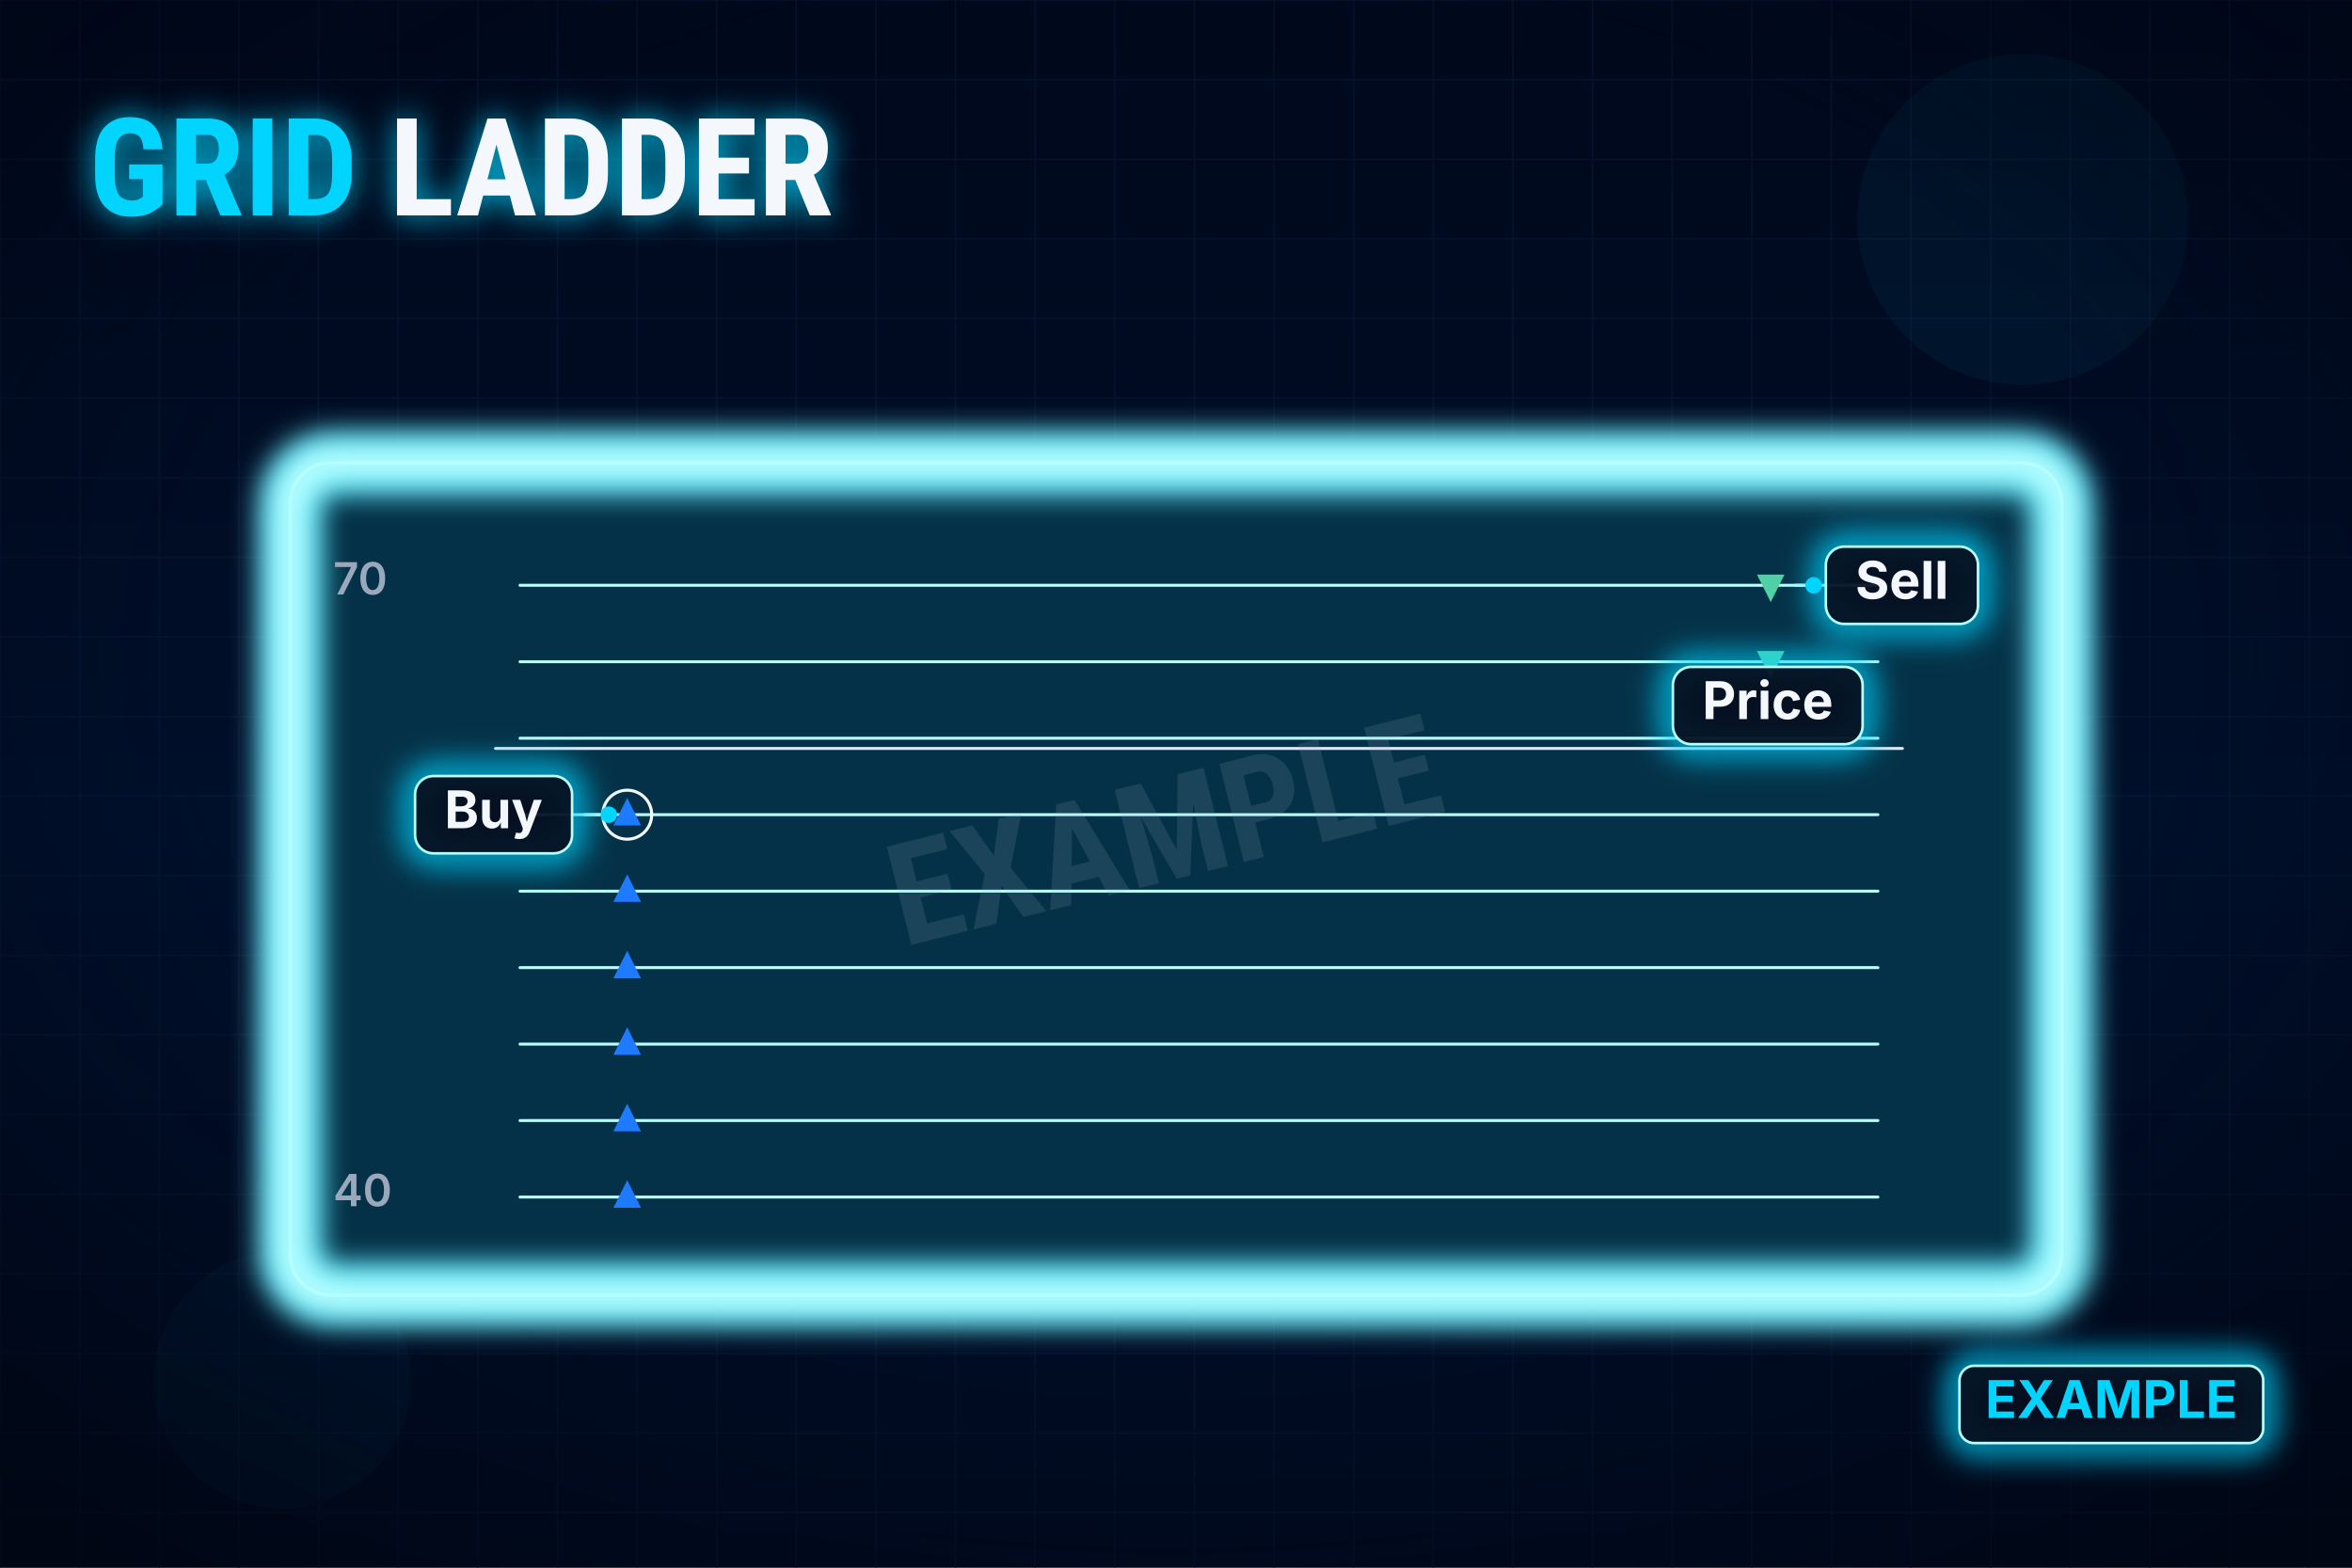
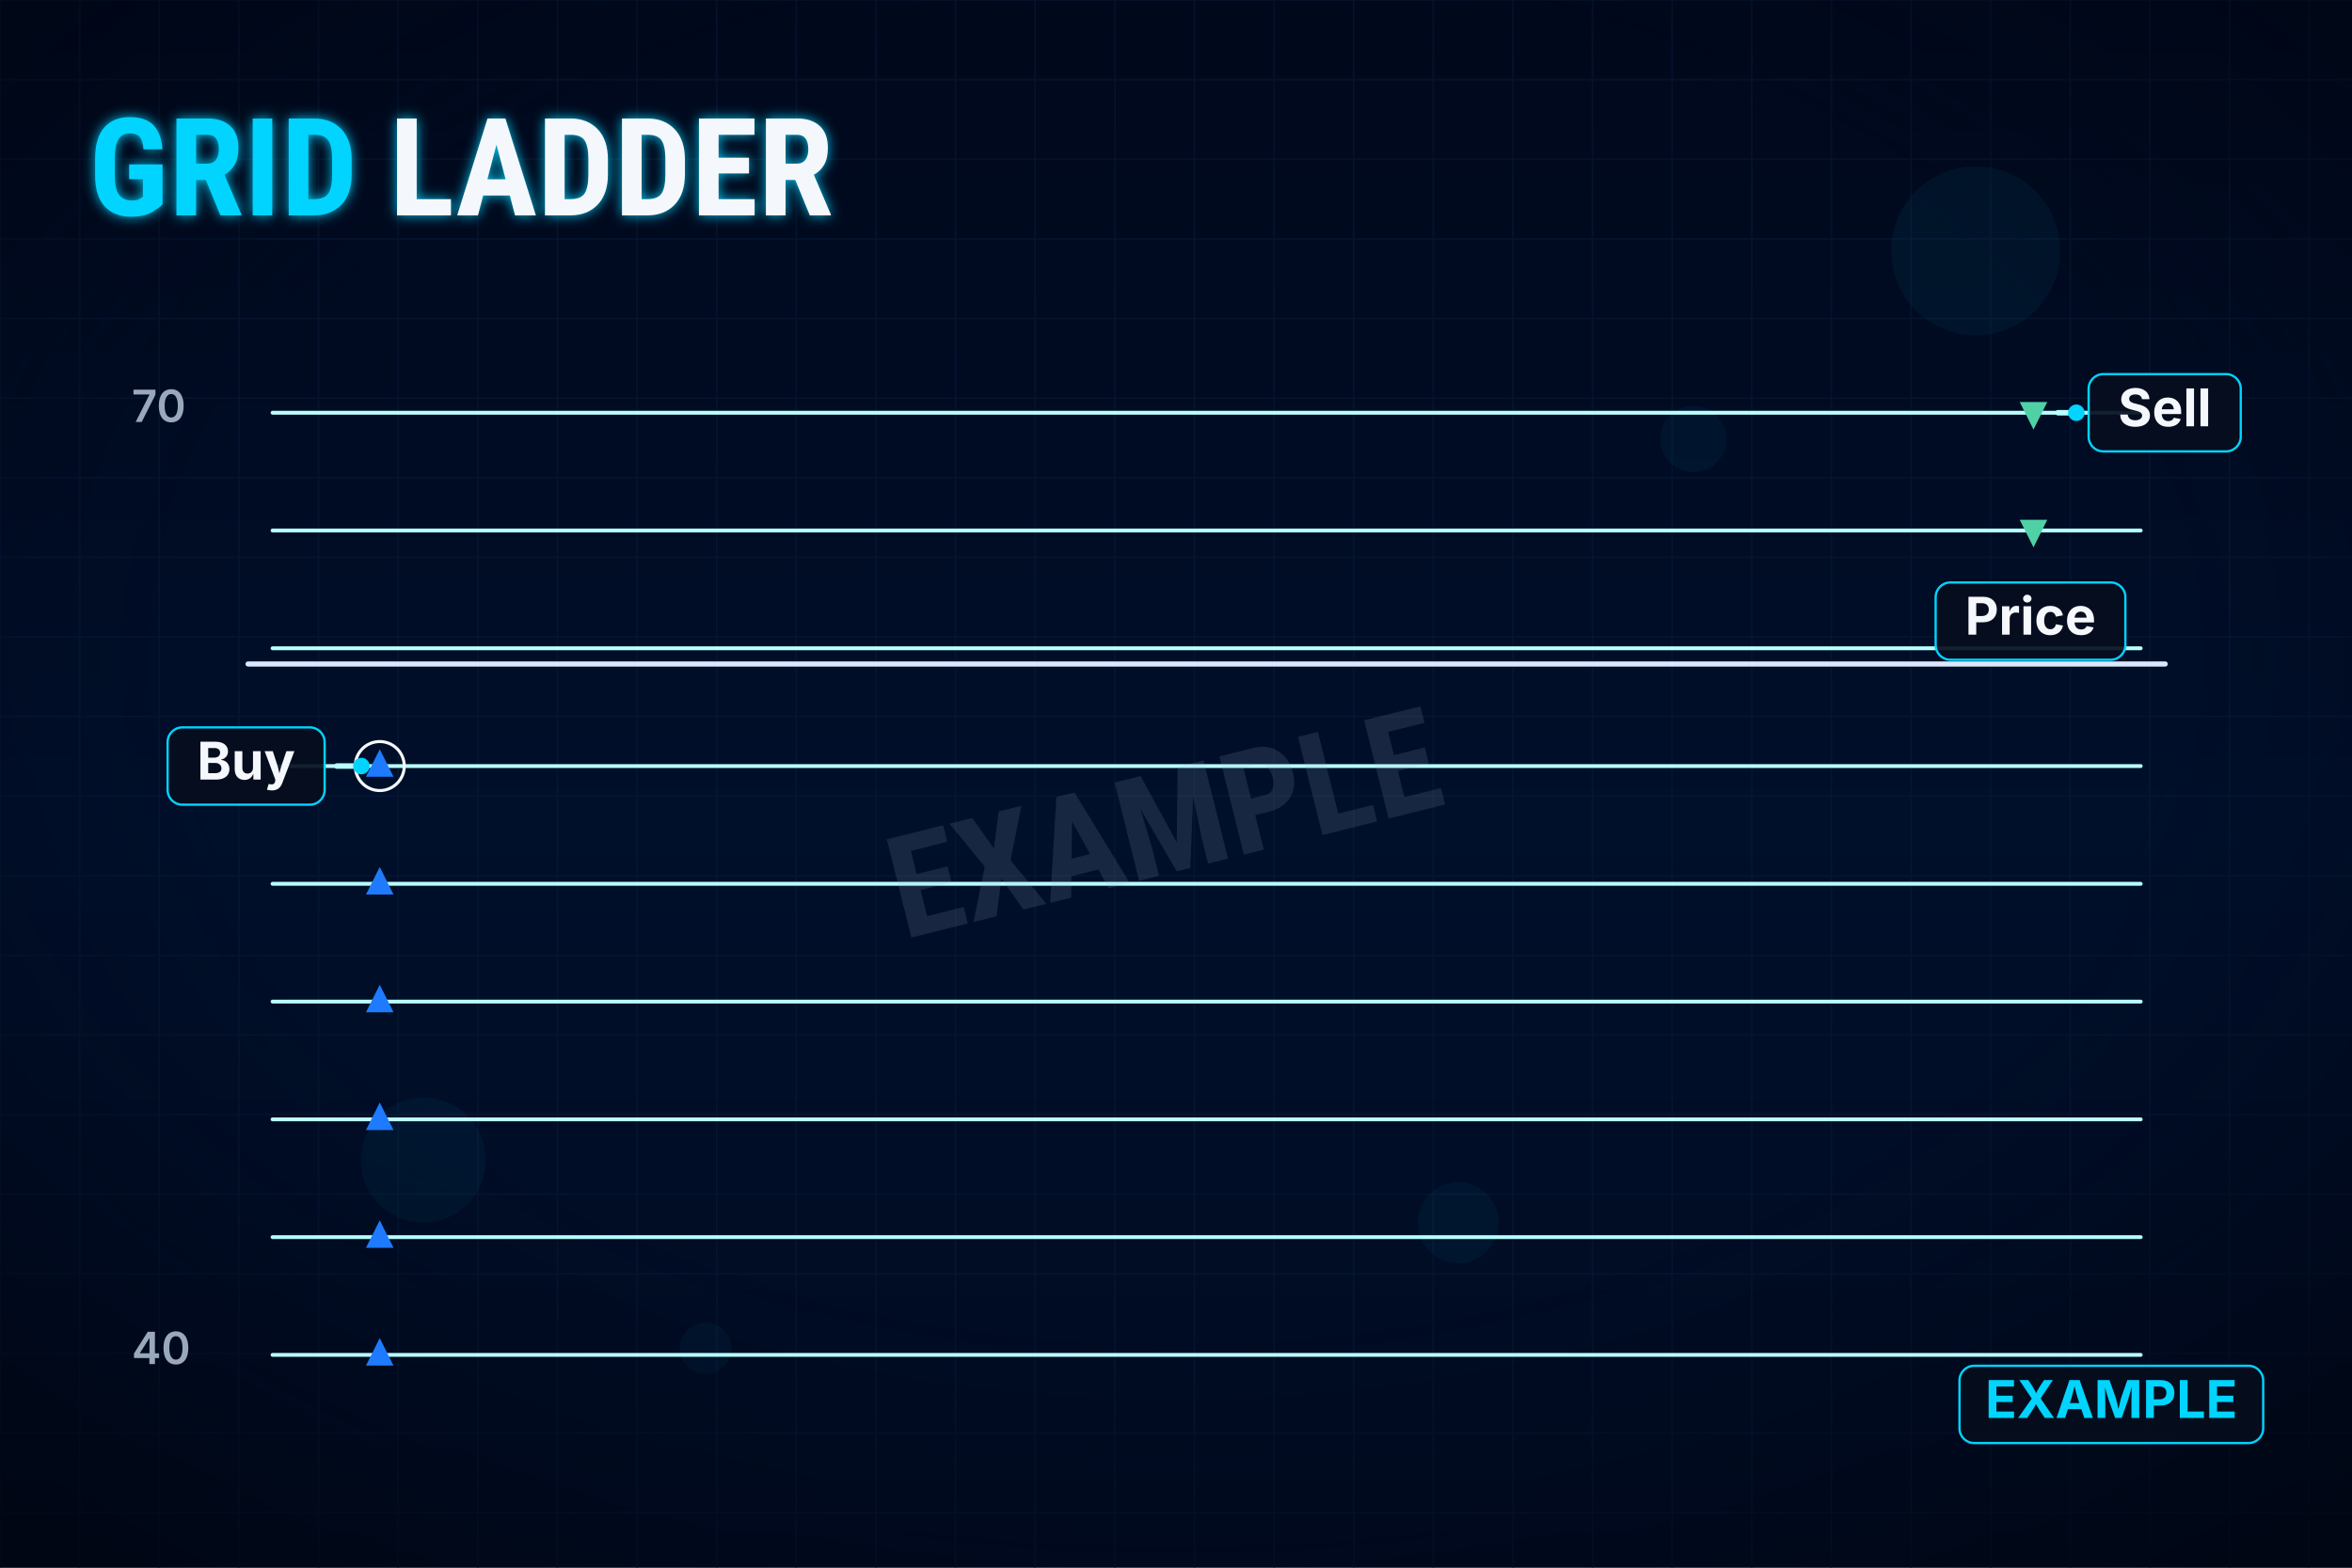
<svg xmlns="http://www.w3.org/2000/svg" width="1536" height="1024" viewBox="0 0 1536 1024">
  <defs>
    <style>
@font-face { font-family: "Inter"; src: url("file:///agent/repos/claude/skills/illustration-engine/illustration_engine/assets/fonts/Inter-Regular.ttf") format("truetype"); font-weight: 400; font-style: normal; }
@font-face { font-family: "Inter"; src: url("file:///agent/repos/claude/skills/illustration-engine/illustration_engine/assets/fonts/Inter-SemiBold.ttf") format("truetype"); font-weight: 600; font-style: normal; }
@font-face { font-family: "Inter"; src: url("file:///agent/repos/claude/skills/illustration-engine/illustration_engine/assets/fonts/Inter-Bold.ttf") format("truetype"); font-weight: 700; font-style: normal; }
@font-face { font-family: "Roboto Condensed"; src: url("file:///agent/repos/claude/skills/illustration-engine/illustration_engine/assets/fonts/RobotoCondensed-Bold.ttf") format("truetype"); font-weight: 700; font-style: normal; }
</style>
    <linearGradient id="bg1" x1="0" y1="0" x2="0" y2="1">
      <stop offset="0%" stop-color="#00081B" />
      <stop offset="52%" stop-color="#000F2A" />
      <stop offset="100%" stop-color="#000B21" />
    </linearGradient>
    <radialGradient id="vig2" cx="50%" cy="42%" r="72%">
      <stop offset="58%" stop-color="#00081B" stop-opacity="0" />
      <stop offset="100%" stop-color="#00040F" stop-opacity="0.72" />
    </radialGradient>
    <filter id="bloom" x="-150%" y="-150%" width="400%" height="400%" color-interpolation-filters="sRGB">
-       <feGaussianBlur in="SourceGraphic" stdDeviation="10" />
+       <feGaussianBlur in="SourceGraphic" stdDeviation="4" />
    </filter>
  </defs>
  <rect x="0" y="0" width="1536" height="1024" rx="0" ry="0" fill="url(#bg1)" fill-opacity="1" stroke="none" stroke-width="0" stroke-opacity="1" />
  <g opacity="0.55">
    <line x1="0" y1="0" x2="0" y2="1024" stroke="#0A1A38" stroke-width="1" stroke-linecap="round" stroke-opacity="1" />
    <line x1="52" y1="0" x2="52" y2="1024" stroke="#0A1A38" stroke-width="1" stroke-linecap="round" stroke-opacity="1" />
    <line x1="104" y1="0" x2="104" y2="1024" stroke="#0A1A38" stroke-width="1" stroke-linecap="round" stroke-opacity="1" />
    <line x1="156" y1="0" x2="156" y2="1024" stroke="#0A1A38" stroke-width="1" stroke-linecap="round" stroke-opacity="1" />
    <line x1="208" y1="0" x2="208" y2="1024" stroke="#0A1A38" stroke-width="1" stroke-linecap="round" stroke-opacity="1" />
    <line x1="260" y1="0" x2="260" y2="1024" stroke="#0A1A38" stroke-width="1" stroke-linecap="round" stroke-opacity="1" />
    <line x1="312" y1="0" x2="312" y2="1024" stroke="#0A1A38" stroke-width="1" stroke-linecap="round" stroke-opacity="1" />
    <line x1="364" y1="0" x2="364" y2="1024" stroke="#0A1A38" stroke-width="1" stroke-linecap="round" stroke-opacity="1" />
    <line x1="416" y1="0" x2="416" y2="1024" stroke="#0A1A38" stroke-width="1" stroke-linecap="round" stroke-opacity="1" />
    <line x1="468" y1="0" x2="468" y2="1024" stroke="#0A1A38" stroke-width="1" stroke-linecap="round" stroke-opacity="1" />
    <line x1="520" y1="0" x2="520" y2="1024" stroke="#0A1A38" stroke-width="1" stroke-linecap="round" stroke-opacity="1" />
    <line x1="572" y1="0" x2="572" y2="1024" stroke="#0A1A38" stroke-width="1" stroke-linecap="round" stroke-opacity="1" />
    <line x1="624" y1="0" x2="624" y2="1024" stroke="#0A1A38" stroke-width="1" stroke-linecap="round" stroke-opacity="1" />
    <line x1="676" y1="0" x2="676" y2="1024" stroke="#0A1A38" stroke-width="1" stroke-linecap="round" stroke-opacity="1" />
    <line x1="728" y1="0" x2="728" y2="1024" stroke="#0A1A38" stroke-width="1" stroke-linecap="round" stroke-opacity="1" />
    <line x1="780" y1="0" x2="780" y2="1024" stroke="#0A1A38" stroke-width="1" stroke-linecap="round" stroke-opacity="1" />
    <line x1="832" y1="0" x2="832" y2="1024" stroke="#0A1A38" stroke-width="1" stroke-linecap="round" stroke-opacity="1" />
    <line x1="884" y1="0" x2="884" y2="1024" stroke="#0A1A38" stroke-width="1" stroke-linecap="round" stroke-opacity="1" />
    <line x1="936" y1="0" x2="936" y2="1024" stroke="#0A1A38" stroke-width="1" stroke-linecap="round" stroke-opacity="1" />
    <line x1="988" y1="0" x2="988" y2="1024" stroke="#0A1A38" stroke-width="1" stroke-linecap="round" stroke-opacity="1" />
    <line x1="1040" y1="0" x2="1040" y2="1024" stroke="#0A1A38" stroke-width="1" stroke-linecap="round" stroke-opacity="1" />
    <line x1="1092" y1="0" x2="1092" y2="1024" stroke="#0A1A38" stroke-width="1" stroke-linecap="round" stroke-opacity="1" />
    <line x1="1144" y1="0" x2="1144" y2="1024" stroke="#0A1A38" stroke-width="1" stroke-linecap="round" stroke-opacity="1" />
    <line x1="1196" y1="0" x2="1196" y2="1024" stroke="#0A1A38" stroke-width="1" stroke-linecap="round" stroke-opacity="1" />
    <line x1="1248" y1="0" x2="1248" y2="1024" stroke="#0A1A38" stroke-width="1" stroke-linecap="round" stroke-opacity="1" />
    <line x1="1300" y1="0" x2="1300" y2="1024" stroke="#0A1A38" stroke-width="1" stroke-linecap="round" stroke-opacity="1" />
    <line x1="1352" y1="0" x2="1352" y2="1024" stroke="#0A1A38" stroke-width="1" stroke-linecap="round" stroke-opacity="1" />
    <line x1="1404" y1="0" x2="1404" y2="1024" stroke="#0A1A38" stroke-width="1" stroke-linecap="round" stroke-opacity="1" />
    <line x1="1456" y1="0" x2="1456" y2="1024" stroke="#0A1A38" stroke-width="1" stroke-linecap="round" stroke-opacity="1" />
    <line x1="1508" y1="0" x2="1508" y2="1024" stroke="#0A1A38" stroke-width="1" stroke-linecap="round" stroke-opacity="1" />
    <line x1="0" y1="0" x2="1536" y2="0" stroke="#0A1A38" stroke-width="1" stroke-linecap="round" stroke-opacity="1" />
    <line x1="0" y1="52" x2="1536" y2="52" stroke="#0A1A38" stroke-width="1" stroke-linecap="round" stroke-opacity="1" />
    <line x1="0" y1="104" x2="1536" y2="104" stroke="#0A1A38" stroke-width="1" stroke-linecap="round" stroke-opacity="1" />
    <line x1="0" y1="156" x2="1536" y2="156" stroke="#0A1A38" stroke-width="1" stroke-linecap="round" stroke-opacity="1" />
    <line x1="0" y1="208" x2="1536" y2="208" stroke="#0A1A38" stroke-width="1" stroke-linecap="round" stroke-opacity="1" />
    <line x1="0" y1="260" x2="1536" y2="260" stroke="#0A1A38" stroke-width="1" stroke-linecap="round" stroke-opacity="1" />
    <line x1="0" y1="312" x2="1536" y2="312" stroke="#0A1A38" stroke-width="1" stroke-linecap="round" stroke-opacity="1" />
    <line x1="0" y1="364" x2="1536" y2="364" stroke="#0A1A38" stroke-width="1" stroke-linecap="round" stroke-opacity="1" />
    <line x1="0" y1="416" x2="1536" y2="416" stroke="#0A1A38" stroke-width="1" stroke-linecap="round" stroke-opacity="1" />
    <line x1="0" y1="468" x2="1536" y2="468" stroke="#0A1A38" stroke-width="1" stroke-linecap="round" stroke-opacity="1" />
    <line x1="0" y1="520" x2="1536" y2="520" stroke="#0A1A38" stroke-width="1" stroke-linecap="round" stroke-opacity="1" />
    <line x1="0" y1="572" x2="1536" y2="572" stroke="#0A1A38" stroke-width="1" stroke-linecap="round" stroke-opacity="1" />
    <line x1="0" y1="624" x2="1536" y2="624" stroke="#0A1A38" stroke-width="1" stroke-linecap="round" stroke-opacity="1" />
    <line x1="0" y1="676" x2="1536" y2="676" stroke="#0A1A38" stroke-width="1" stroke-linecap="round" stroke-opacity="1" />
    <line x1="0" y1="728" x2="1536" y2="728" stroke="#0A1A38" stroke-width="1" stroke-linecap="round" stroke-opacity="1" />
    <line x1="0" y1="780" x2="1536" y2="780" stroke="#0A1A38" stroke-width="1" stroke-linecap="round" stroke-opacity="1" />
    <line x1="0" y1="832" x2="1536" y2="832" stroke="#0A1A38" stroke-width="1" stroke-linecap="round" stroke-opacity="1" />
    <line x1="0" y1="884" x2="1536" y2="884" stroke="#0A1A38" stroke-width="1" stroke-linecap="round" stroke-opacity="1" />
    <line x1="0" y1="936" x2="1536" y2="936" stroke="#0A1A38" stroke-width="1" stroke-linecap="round" stroke-opacity="1" />
    <line x1="0" y1="988" x2="1536" y2="988" stroke="#0A1A38" stroke-width="1" stroke-linecap="round" stroke-opacity="1" />
  </g>
-   <circle cx="1320.96" cy="143.36" r="108" fill="#00D4FF" fill-opacity="0.045" stroke="none" stroke-width="0" />
-   <circle cx="184.32" cy="901.12" r="84" fill="#00D4FF" fill-opacity="0.045" stroke="none" stroke-width="0" />
+   <circle cx="1290.24" cy="163.84" r="55.2" fill="#00D4FF" fill-opacity="0.05" stroke="none" stroke-width="0" />
+   <circle cx="1105.92" cy="286.72" r="21.6" fill="#00D4FF" fill-opacity="0.05" stroke="none" stroke-width="0" />
+   <circle cx="276.48" cy="757.76" r="40.8" fill="#00D4FF" fill-opacity="0.05" stroke="none" stroke-width="0" />
+   <circle cx="460.8" cy="880.64" r="16.8" fill="#00D4FF" fill-opacity="0.05" stroke="none" stroke-width="0" />
+   <circle cx="952.32" cy="798.72" r="26.4" fill="#00D4FF" fill-opacity="0.05" stroke="none" stroke-width="0" />
  <rect x="0" y="0" width="1536" height="1024" rx="0" ry="0" fill="url(#vig2)" fill-opacity="1" stroke="none" stroke-width="0" stroke-opacity="1" />
  <text x="58" y="140.68" fill="#00D4FF" fill-opacity="0.9" font-family="Roboto Condensed" font-weight="700" font-size="89" text-anchor="start" filter="url(#bloom)">GRID</text>
  <text x="58" y="140.68" fill="#00D4FF" fill-opacity="1" font-family="Roboto Condensed" font-weight="700" font-size="89" text-anchor="start">GRID</text>
  <text x="254.22" y="140.68" fill="#00D4FF" fill-opacity="0.9" font-family="Roboto Condensed" font-weight="700" font-size="89" text-anchor="start" filter="url(#bloom)">LADDER</text>
  <text x="254.22" y="140.68" fill="#F4F8FC" fill-opacity="1" font-family="Roboto Condensed" font-weight="700" font-size="89" text-anchor="start">LADDER</text>
-   <rect x="189.6" y="302.3" width="1156.8" height="543.6" rx="26.4" ry="26.4" fill="#060E1E" fill-opacity="0.9" stroke="none" stroke-width="0" stroke-opacity="1" />
-   <rect x="189.6" y="302.3" width="1156.8" height="543.6" rx="26.4" ry="26.4" fill="#00D4FF" fill-opacity="0.18" stroke="none" stroke-width="0" stroke-opacity="1" />
-   <rect x="189.6" y="302.3" width="1156.8" height="543.6" rx="26.4" ry="26.4" fill="none" fill-opacity="0.8" stroke="#00D4FF" stroke-width="32" stroke-opacity="1" filter="url(#bloom)" />
-   <rect x="189.6" y="302.3" width="1156.8" height="543.6" rx="26.4" ry="26.4" fill="none" fill-opacity="0.55" stroke="#B8FFFF" stroke-width="32" stroke-opacity="1" filter="url(#bloom)" />
-   <rect x="189.6" y="302.3" width="1156.8" height="543.6" rx="26.4" ry="26.4" fill="none" fill-opacity="1" stroke="#B8FFFF" stroke-width="2.04" stroke-opacity="1" />
-   <line x1="339.6" y1="781.9" x2="1226.4" y2="781.9" stroke="#00D4FF" stroke-width="32" stroke-linecap="round" stroke-opacity="0.85" filter="url(#bloom)" />
-   <line x1="339.6" y1="781.9" x2="1226.4" y2="781.9" stroke="#B8FFFF" stroke-width="1.92" stroke-linecap="round" stroke-opacity="1" />
-   <line x1="339.6" y1="731.95" x2="1226.4" y2="731.95" stroke="#00D4FF" stroke-width="32" stroke-linecap="round" stroke-opacity="0.85" filter="url(#bloom)" />
-   <line x1="339.6" y1="731.95" x2="1226.4" y2="731.95" stroke="#B8FFFF" stroke-width="1.92" stroke-linecap="round" stroke-opacity="1" />
-   <line x1="339.6" y1="682" x2="1226.4" y2="682" stroke="#00D4FF" stroke-width="32" stroke-linecap="round" stroke-opacity="0.85" filter="url(#bloom)" />
-   <line x1="339.6" y1="682" x2="1226.4" y2="682" stroke="#B8FFFF" stroke-width="1.92" stroke-linecap="round" stroke-opacity="1" />
-   <line x1="339.6" y1="632.05" x2="1226.4" y2="632.05" stroke="#00D4FF" stroke-width="32" stroke-linecap="round" stroke-opacity="0.85" filter="url(#bloom)" />
-   <line x1="339.6" y1="632.05" x2="1226.4" y2="632.05" stroke="#B8FFFF" stroke-width="1.92" stroke-linecap="round" stroke-opacity="1" />
-   <line x1="339.6" y1="582.1" x2="1226.4" y2="582.1" stroke="#00D4FF" stroke-width="32" stroke-linecap="round" stroke-opacity="0.85" filter="url(#bloom)" />
-   <line x1="339.6" y1="582.1" x2="1226.4" y2="582.1" stroke="#B8FFFF" stroke-width="1.92" stroke-linecap="round" stroke-opacity="1" />
-   <line x1="339.6" y1="532.15" x2="1226.4" y2="532.15" stroke="#00D4FF" stroke-width="32" stroke-linecap="round" stroke-opacity="0.85" filter="url(#bloom)" />
-   <line x1="339.6" y1="532.15" x2="1226.4" y2="532.15" stroke="#B8FFFF" stroke-width="1.92" stroke-linecap="round" stroke-opacity="1" />
-   <line x1="339.6" y1="482.2" x2="1226.4" y2="482.2" stroke="#00D4FF" stroke-width="32" stroke-linecap="round" stroke-opacity="0.85" filter="url(#bloom)" />
-   <line x1="339.6" y1="482.2" x2="1226.4" y2="482.2" stroke="#B8FFFF" stroke-width="1.92" stroke-linecap="round" stroke-opacity="1" />
-   <line x1="339.6" y1="432.25" x2="1226.4" y2="432.25" stroke="#00D4FF" stroke-width="32" stroke-linecap="round" stroke-opacity="0.85" filter="url(#bloom)" />
-   <line x1="339.6" y1="432.25" x2="1226.4" y2="432.25" stroke="#B8FFFF" stroke-width="1.92" stroke-linecap="round" stroke-opacity="1" />
-   <line x1="339.6" y1="382.3" x2="1226.4" y2="382.3" stroke="#00D4FF" stroke-width="32" stroke-linecap="round" stroke-opacity="0.85" filter="url(#bloom)" />
-   <line x1="339.6" y1="382.3" x2="1226.4" y2="382.3" stroke="#B8FFFF" stroke-width="1.92" stroke-linecap="round" stroke-opacity="1" />
-   <line x1="323.6" y1="488.86" x2="1242.4" y2="488.86" stroke="#1E7BFF" stroke-width="32" stroke-linecap="round" stroke-opacity="0.85" filter="url(#bloom)" />
-   <line x1="323.6" y1="488.86" x2="1242.4" y2="488.86" stroke="#D9E8FF" stroke-width="1.92" stroke-linecap="round" stroke-opacity="1" />
-   <polygon points="409.6,770.9 400.6,788.9 418.6,788.9" fill="#1E7BFF" fill-opacity="1" stroke="none" stroke-width="0" stroke-linejoin="round" />
-   <polygon points="409.6,720.95 400.6,738.95 418.6,738.95" fill="#1E7BFF" fill-opacity="1" stroke="none" stroke-width="0" stroke-linejoin="round" />
-   <polygon points="409.6,671 400.6,689 418.6,689" fill="#1E7BFF" fill-opacity="1" stroke="none" stroke-width="0" stroke-linejoin="round" />
-   <polygon points="409.6,621.05 400.6,639.05 418.6,639.05" fill="#1E7BFF" fill-opacity="1" stroke="none" stroke-width="0" stroke-linejoin="round" />
-   <polygon points="409.6,571.1 400.6,589.1 418.6,589.1" fill="#1E7BFF" fill-opacity="1" stroke="none" stroke-width="0" stroke-linejoin="round" />
-   <polygon points="409.6,521.15 400.6,539.15 418.6,539.15" fill="#1E7BFF" fill-opacity="1" stroke="none" stroke-width="0" stroke-linejoin="round" />
-   <polygon points="1156.4,443.25 1147.4,425.25 1165.4,425.25" fill="#4FD1A5" fill-opacity="1" stroke="none" stroke-width="0" stroke-linejoin="round" />
-   <polygon points="1156.4,393.3 1147.4,375.3 1165.4,375.3" fill="#4FD1A5" fill-opacity="1" stroke="none" stroke-width="0" stroke-linejoin="round" />
-   <circle cx="409.6" cy="532.15" r="16" fill="none" fill-opacity="1" stroke="#F4F8FC" stroke-width="2" />
-   <line x1="381.6" y1="532.15" x2="397.6" y2="532.15" stroke="#00D4FF" stroke-width="32" stroke-linecap="round" stroke-opacity="0.85" filter="url(#bloom)" />
-   <line x1="381.6" y1="532.15" x2="397.6" y2="532.15" stroke="#B8FFFF" stroke-width="1.92" stroke-linecap="round" stroke-opacity="1" />
-   <circle cx="397.6" cy="532.15" r="5.4" fill="#00D4FF" fill-opacity="1" stroke="none" stroke-width="0" />
-   <rect x="271.06" y="506.91" width="102.54" height="50.48" rx="12" ry="12" fill="none" fill-opacity="0.85" stroke="#00D4FF" stroke-width="14.4" stroke-opacity="1" filter="url(#bloom)" />
-   <rect x="271.06" y="506.91" width="102.54" height="50.48" rx="12" ry="12" fill="#060E1E" fill-opacity="0.92" stroke="none" stroke-width="0" stroke-opacity="1" />
-   <rect x="271.06" y="506.91" width="102.54" height="50.48" rx="12" ry="12" fill="none" fill-opacity="1" stroke="#B8FFFF" stroke-width="1.68" stroke-opacity="1" />
-   <text x="322.33" y="540.99" fill="#F4F8FC" fill-opacity="1" font-family="Inter" font-weight="700" font-size="34" text-anchor="middle">Buy</text>
-   <line x1="1172.4" y1="382.3" x2="1184.4" y2="382.3" stroke="#00D4FF" stroke-width="32" stroke-linecap="round" stroke-opacity="0.85" filter="url(#bloom)" />
-   <line x1="1172.4" y1="382.3" x2="1184.4" y2="382.3" stroke="#B8FFFF" stroke-width="1.92" stroke-linecap="round" stroke-opacity="1" />
-   <circle cx="1184.4" cy="382.3" r="5.4" fill="#00D4FF" fill-opacity="1" stroke="none" stroke-width="0" />
-   <rect x="1192.4" y="357.06" width="99.35" height="50.48" rx="12" ry="12" fill="none" fill-opacity="0.85" stroke="#00D4FF" stroke-width="14.4" stroke-opacity="1" filter="url(#bloom)" />
-   <rect x="1192.4" y="357.06" width="99.35" height="50.48" rx="12" ry="12" fill="#060E1E" fill-opacity="0.92" stroke="none" stroke-width="0" stroke-opacity="1" />
-   <rect x="1192.4" y="357.06" width="99.35" height="50.48" rx="12" ry="12" fill="none" fill-opacity="1" stroke="#B8FFFF" stroke-width="1.68" stroke-opacity="1" />
-   <text x="1242.08" y="391.14" fill="#F4F8FC" fill-opacity="1" font-family="Inter" font-weight="700" font-size="34" text-anchor="middle">Sell</text>
-   <rect x="1092.5" y="435.62" width="123.9" height="50.48" rx="12" ry="12" fill="none" fill-opacity="0.85" stroke="#00D4FF" stroke-width="14.4" stroke-opacity="1" filter="url(#bloom)" />
-   <rect x="1092.5" y="435.62" width="123.9" height="50.48" rx="12" ry="12" fill="#060E1E" fill-opacity="0.92" stroke="none" stroke-width="0" stroke-opacity="1" />
-   <rect x="1092.5" y="435.62" width="123.9" height="50.48" rx="12" ry="12" fill="none" fill-opacity="1" stroke="#B8FFFF" stroke-width="1.68" stroke-opacity="1" />
-   <text x="1154.45" y="469.7" fill="#F4F8FC" fill-opacity="1" font-family="Inter" font-weight="700" font-size="34" text-anchor="middle">Price</text>
-   <text x="217.6" y="787.9" fill="#9AA8BC" fill-opacity="1" font-family="Inter" font-weight="600" font-size="29" text-anchor="start">40</text>
-   <text x="217.6" y="388.3" fill="#9AA8BC" fill-opacity="1" font-family="Inter" font-weight="600" font-size="29" text-anchor="start">70</text>
-   <text x="768" y="574.1" fill="#9AA8BC" fill-opacity="0.16" font-family="Roboto Condensed" font-weight="700" font-size="93" text-anchor="middle" transform="rotate(-14 768 574.1)">EXAMPLE</text>
-   <rect x="1279.67" y="892.12" width="198.33" height="50.48" rx="9.6" ry="9.6" fill="none" fill-opacity="0.85" stroke="#00D4FF" stroke-width="14.4" stroke-opacity="1" filter="url(#bloom)" />
-   <rect x="1279.67" y="892.12" width="198.33" height="50.48" rx="9.6" ry="9.6" fill="#060E1E" fill-opacity="0.92" stroke="none" stroke-width="0" stroke-opacity="1" />
-   <rect x="1279.67" y="892.12" width="198.33" height="50.48" rx="9.6" ry="9.6" fill="none" fill-opacity="1" stroke="#B8FFFF" stroke-width="1.68" stroke-opacity="1" />
+   <line x1="178" y1="885" x2="1398" y2="885" stroke="#00D4FF" stroke-width="6" stroke-linecap="round" stroke-opacity="0.9" filter="url(#bloom)" />
+   <line x1="178" y1="885" x2="1398" y2="885" stroke="#B8FFFF" stroke-width="2.52" stroke-linecap="round" stroke-opacity="1" />
+   <line x1="178" y1="808.08" x2="1398" y2="808.08" stroke="#00D4FF" stroke-width="6" stroke-linecap="round" stroke-opacity="0.9" filter="url(#bloom)" />
+   <line x1="178" y1="808.08" x2="1398" y2="808.08" stroke="#B8FFFF" stroke-width="2.52" stroke-linecap="round" stroke-opacity="1" />
+   <line x1="178" y1="731.15" x2="1398" y2="731.15" stroke="#00D4FF" stroke-width="6" stroke-linecap="round" stroke-opacity="0.9" filter="url(#bloom)" />
+   <line x1="178" y1="731.15" x2="1398" y2="731.15" stroke="#B8FFFF" stroke-width="2.52" stroke-linecap="round" stroke-opacity="1" />
+   <line x1="178" y1="654.23" x2="1398" y2="654.23" stroke="#00D4FF" stroke-width="6" stroke-linecap="round" stroke-opacity="0.9" filter="url(#bloom)" />
+   <line x1="178" y1="654.23" x2="1398" y2="654.23" stroke="#B8FFFF" stroke-width="2.52" stroke-linecap="round" stroke-opacity="1" />
+   <line x1="178" y1="577.3" x2="1398" y2="577.3" stroke="#00D4FF" stroke-width="6" stroke-linecap="round" stroke-opacity="0.9" filter="url(#bloom)" />
+   <line x1="178" y1="577.3" x2="1398" y2="577.3" stroke="#B8FFFF" stroke-width="2.52" stroke-linecap="round" stroke-opacity="1" />
+   <line x1="178" y1="500.38" x2="1398" y2="500.38" stroke="#00D4FF" stroke-width="6" stroke-linecap="round" stroke-opacity="0.9" filter="url(#bloom)" />
+   <line x1="178" y1="500.38" x2="1398" y2="500.38" stroke="#B8FFFF" stroke-width="2.52" stroke-linecap="round" stroke-opacity="1" />
+   <line x1="178" y1="423.45" x2="1398" y2="423.45" stroke="#00D4FF" stroke-width="6" stroke-linecap="round" stroke-opacity="0.9" filter="url(#bloom)" />
+   <line x1="178" y1="423.45" x2="1398" y2="423.45" stroke="#B8FFFF" stroke-width="2.52" stroke-linecap="round" stroke-opacity="1" />
+   <line x1="178" y1="346.52" x2="1398" y2="346.52" stroke="#00D4FF" stroke-width="6" stroke-linecap="round" stroke-opacity="0.9" filter="url(#bloom)" />
+   <line x1="178" y1="346.52" x2="1398" y2="346.52" stroke="#B8FFFF" stroke-width="2.52" stroke-linecap="round" stroke-opacity="1" />
+   <line x1="178" y1="269.6" x2="1398" y2="269.6" stroke="#00D4FF" stroke-width="6" stroke-linecap="round" stroke-opacity="0.9" filter="url(#bloom)" />
+   <line x1="178" y1="269.6" x2="1398" y2="269.6" stroke="#B8FFFF" stroke-width="2.52" stroke-linecap="round" stroke-opacity="1" />
+   <line x1="162" y1="433.71" x2="1414" y2="433.71" stroke="#1E7BFF" stroke-width="7.39" stroke-linecap="round" stroke-opacity="0.9" filter="url(#bloom)" />
+   <line x1="162" y1="433.71" x2="1414" y2="433.71" stroke="#D9E8FF" stroke-width="3.36" stroke-linecap="round" stroke-opacity="1" />
+   <polygon points="248,874 239,892 257,892" fill="#1E7BFF" fill-opacity="1" stroke="none" stroke-width="0" stroke-linejoin="round" />
+   <polygon points="248,797.08 239,815.08 257,815.08" fill="#1E7BFF" fill-opacity="1" stroke="none" stroke-width="0" stroke-linejoin="round" />
+   <polygon points="248,720.15 239,738.15 257,738.15" fill="#1E7BFF" fill-opacity="1" stroke="none" stroke-width="0" stroke-linejoin="round" />
+   <polygon points="248,643.23 239,661.23 257,661.23" fill="#1E7BFF" fill-opacity="1" stroke="none" stroke-width="0" stroke-linejoin="round" />
+   <polygon points="248,566.3 239,584.3 257,584.3" fill="#1E7BFF" fill-opacity="1" stroke="none" stroke-width="0" stroke-linejoin="round" />
+   <polygon points="248,489.38 239,507.38 257,507.38" fill="#1E7BFF" fill-opacity="1" stroke="none" stroke-width="0" stroke-linejoin="round" />
+   <polygon points="1328,357.52 1319,339.52 1337,339.52" fill="#4FD1A5" fill-opacity="1" stroke="none" stroke-width="0" stroke-linejoin="round" />
+   <polygon points="1328,280.6 1319,262.6 1337,262.6" fill="#4FD1A5" fill-opacity="1" stroke="none" stroke-width="0" stroke-linejoin="round" />
+   <circle cx="248" cy="500.38" r="16" fill="none" fill-opacity="1" stroke="#F4F8FC" stroke-width="2" />
+   <line x1="220" y1="500.38" x2="236" y2="500.38" stroke="#00D4FF" stroke-width="7.92" stroke-linecap="round" stroke-opacity="0.9" filter="url(#bloom)" />
+   <line x1="220" y1="500.38" x2="236" y2="500.38" stroke="#B8FFFF" stroke-width="3.6" stroke-linecap="round" stroke-opacity="1" />
+   <circle cx="236" cy="500.38" r="5.4" fill="#00D4FF" fill-opacity="1" stroke="none" stroke-width="0" />
+   <rect x="109.46" y="475.13" width="102.54" height="50.48" rx="9.6" ry="9.6" fill="#060E1E" fill-opacity="0.92" stroke="#00D4FF" stroke-width="1.5" stroke-opacity="1" />
+   <text x="160.73" y="509.22" fill="#F4F8FC" fill-opacity="1" font-family="Inter" font-weight="700" font-size="34" text-anchor="middle">Buy</text>
+   <line x1="1344" y1="269.6" x2="1356" y2="269.6" stroke="#00D4FF" stroke-width="7.92" stroke-linecap="round" stroke-opacity="0.9" filter="url(#bloom)" />
+   <line x1="1344" y1="269.6" x2="1356" y2="269.6" stroke="#B8FFFF" stroke-width="3.6" stroke-linecap="round" stroke-opacity="1" />
+   <circle cx="1356" cy="269.6" r="5.4" fill="#00D4FF" fill-opacity="1" stroke="none" stroke-width="0" />
+   <rect x="1364" y="244.36" width="99.35" height="50.48" rx="9.6" ry="9.6" fill="#060E1E" fill-opacity="0.92" stroke="#00D4FF" stroke-width="1.5" stroke-opacity="1" />
+   <text x="1413.68" y="278.44" fill="#F4F8FC" fill-opacity="1" font-family="Inter" font-weight="700" font-size="34" text-anchor="middle">Sell</text>
+   <rect x="1264.1" y="380.47" width="123.9" height="50.48" rx="9.6" ry="9.6" fill="#060E1E" fill-opacity="0.92" stroke="#00D4FF" stroke-width="1.5" stroke-opacity="1" />
+   <text x="1326.05" y="414.55" fill="#F4F8FC" fill-opacity="1" font-family="Inter" font-weight="700" font-size="34" text-anchor="middle">Price</text>
+   <text x="86" y="891" fill="#9AA8BC" fill-opacity="1" font-family="Inter" font-weight="600" font-size="29" text-anchor="start">40</text>
+   <text x="86" y="275.6" fill="#9AA8BC" fill-opacity="1" font-family="Inter" font-weight="600" font-size="29" text-anchor="start">70</text>
+   <text x="768" y="569.3" fill="#9AA8BC" fill-opacity="0.16" font-family="Roboto Condensed" font-weight="700" font-size="93" text-anchor="middle" transform="rotate(-14 768 569.3)">EXAMPLE</text>
+   <rect x="1279.67" y="892.12" width="198.33" height="50.48" rx="9.6" ry="9.6" fill="#060E1E" fill-opacity="0.92" stroke="#00D4FF" stroke-width="1.5" stroke-opacity="1" />
  <text x="1378.83" y="926.2" fill="#00D4FF" fill-opacity="1" font-family="Inter" font-weight="700" font-size="34" text-anchor="middle">EXAMPLE</text>
</svg>
